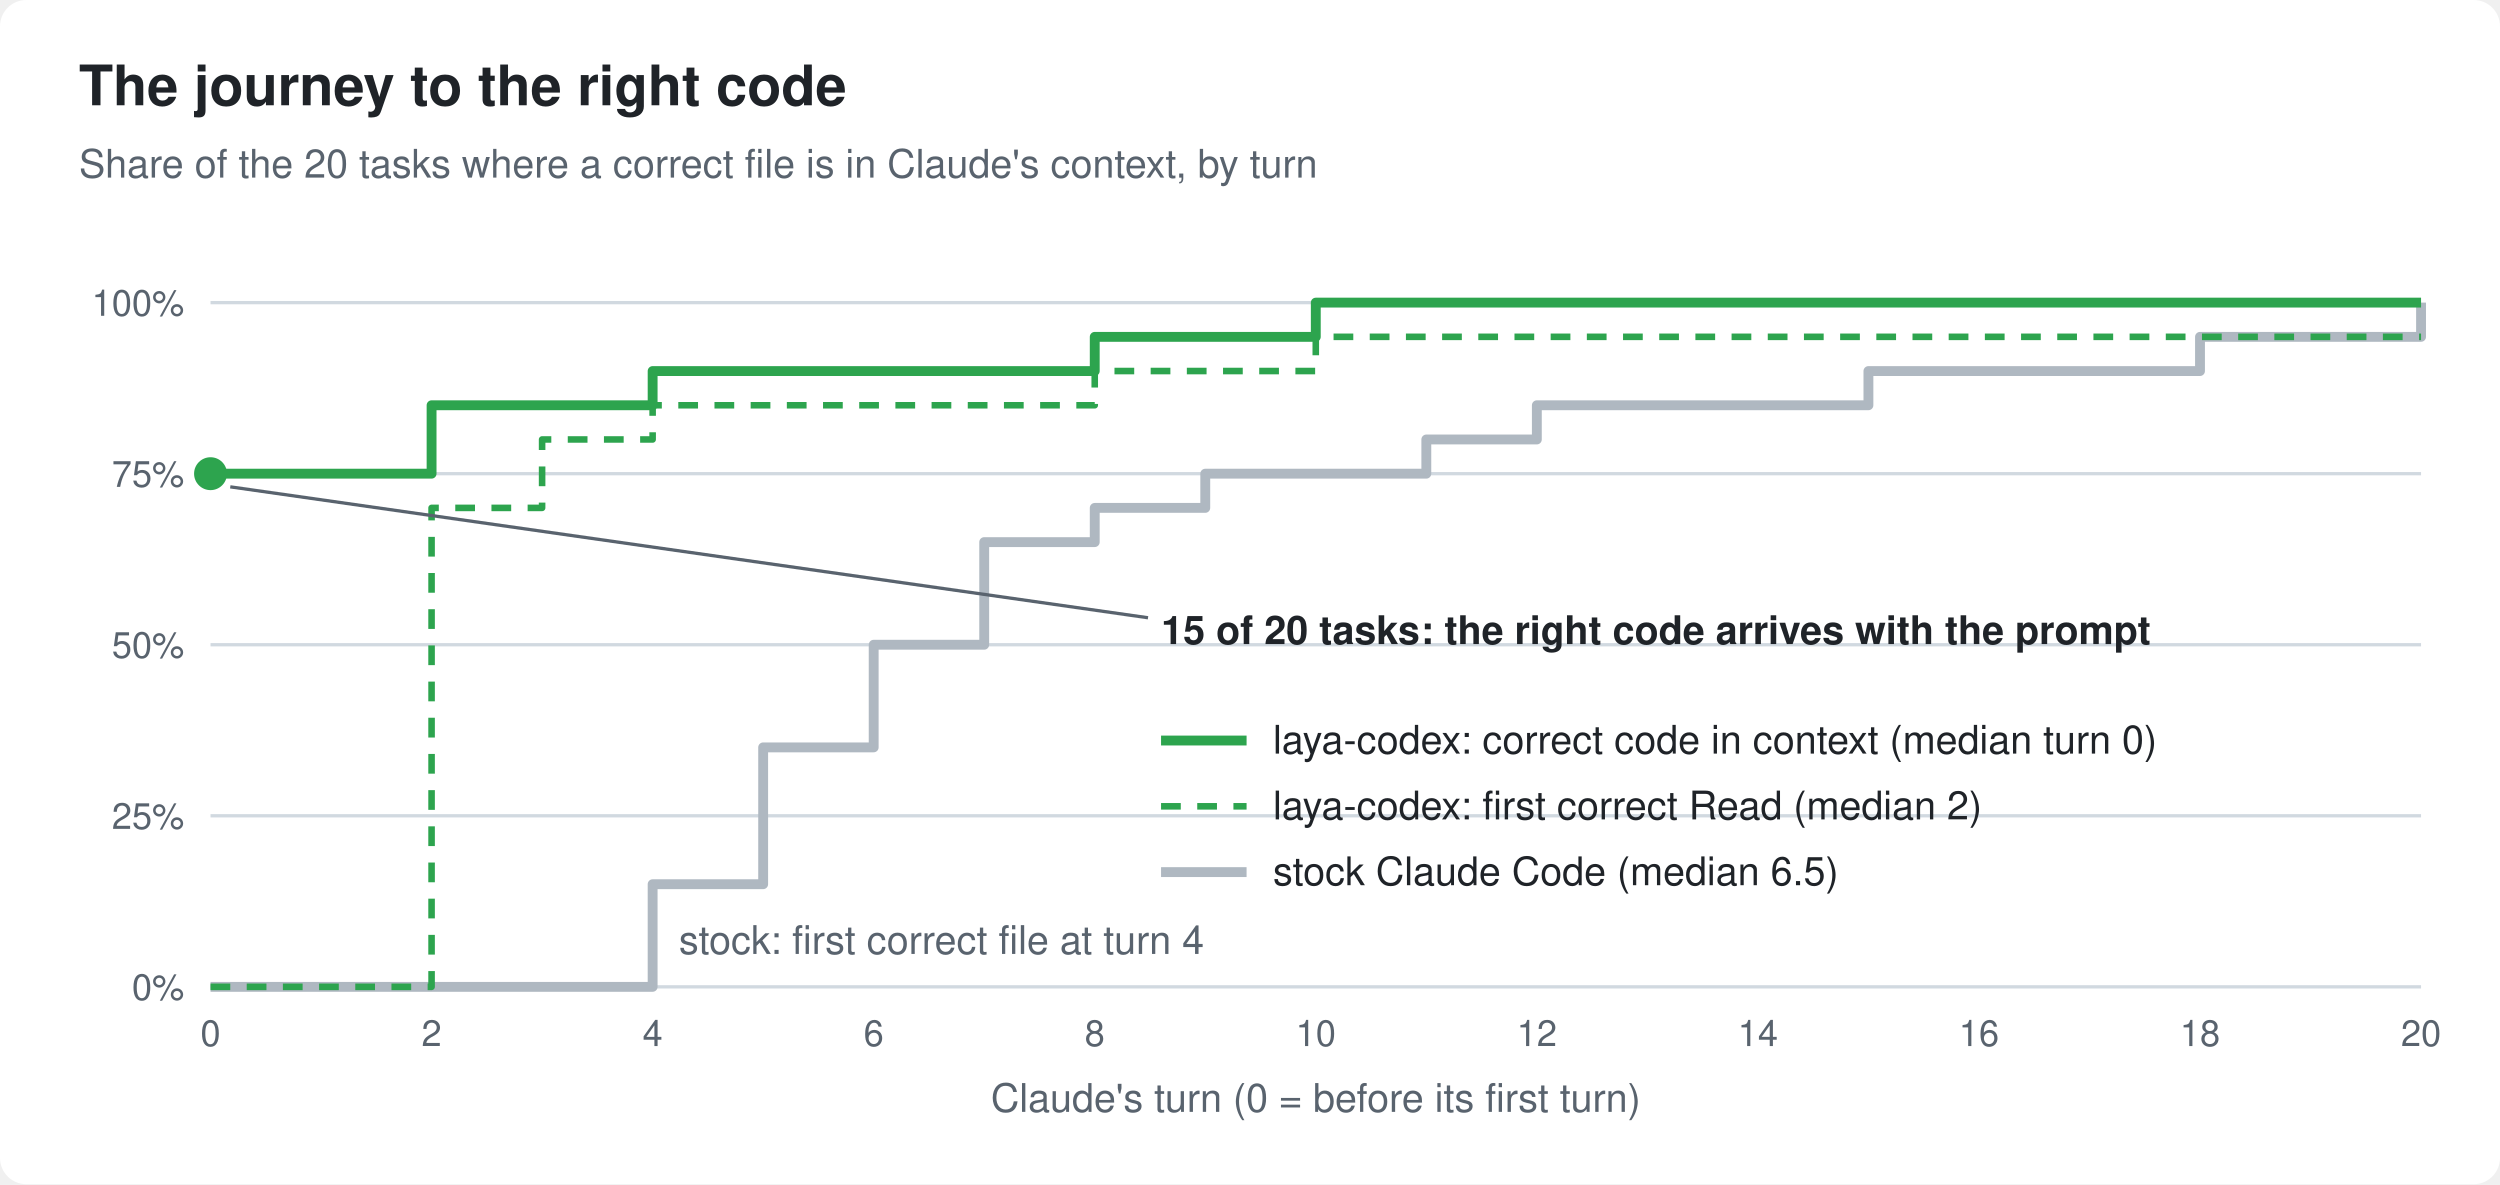
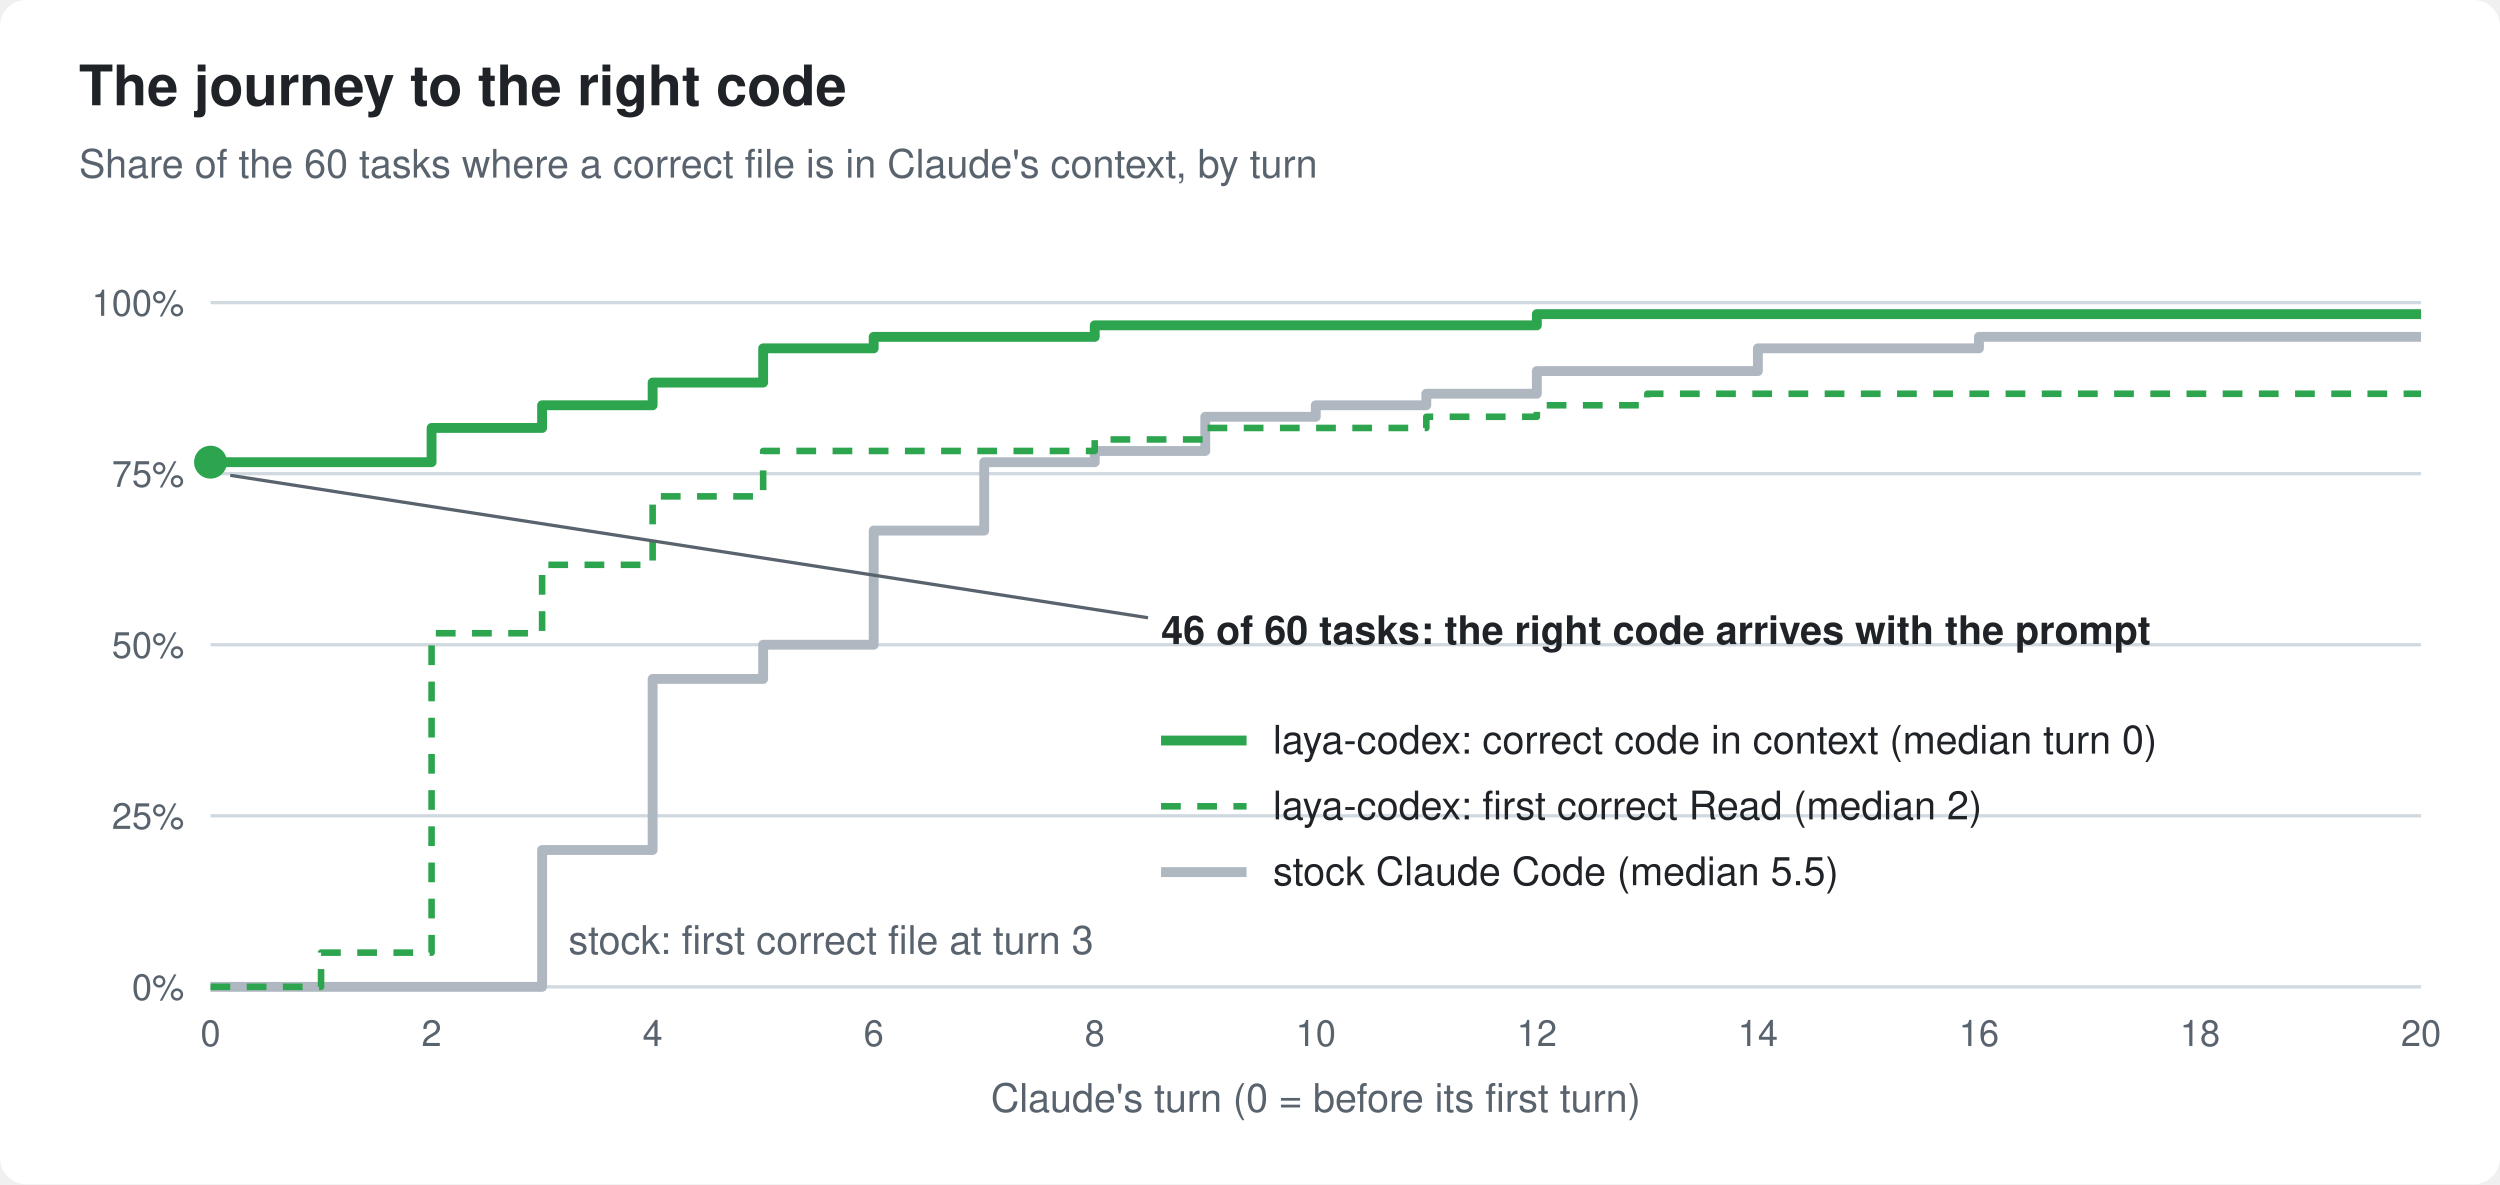
<svg xmlns="http://www.w3.org/2000/svg" width="760" height="360" viewBox="0 0 760 360" role="img" aria-label="laya-codex benchmark: turns until Claude has the right code">
  <rect width="760" height="360" rx="8" fill="#ffffff" />
  <text x="24.0" y="32.0" font-family="-apple-system,BlinkMacSystemFont,'Segoe UI',Helvetica,Arial,sans-serif" font-size="17" fill="#1f2328" text-anchor="start" font-weight="600">The journey to the right code</text>
-   <text x="24.0" y="54.0" font-family="-apple-system,BlinkMacSystemFont,'Segoe UI',Helvetica,Arial,sans-serif" font-size="12" fill="#59636e" text-anchor="start" font-weight="normal">Share of the 20 tasks where a correct file is in Claude's context, by turn</text>
+   <text x="24.0" y="54.0" font-family="-apple-system,BlinkMacSystemFont,'Segoe UI',Helvetica,Arial,sans-serif" font-size="12" fill="#59636e" text-anchor="start" font-weight="normal">Share of the 60 tasks where a correct file is in Claude's context, by turn</text>
  <line x1="64" y1="300.0" x2="736" y2="300.0" stroke="#d1d9e0" stroke-width="1" />
  <text x="56.0" y="304.0" font-family="-apple-system,BlinkMacSystemFont,'Segoe UI',Helvetica,Arial,sans-serif" font-size="11" fill="#59636e" text-anchor="end" font-weight="normal">0%</text>
  <line x1="64" y1="248.0" x2="736" y2="248.0" stroke="#d1d9e0" stroke-width="1" />
  <text x="56.0" y="252.0" font-family="-apple-system,BlinkMacSystemFont,'Segoe UI',Helvetica,Arial,sans-serif" font-size="11" fill="#59636e" text-anchor="end" font-weight="normal">25%</text>
  <line x1="64" y1="196.0" x2="736" y2="196.0" stroke="#d1d9e0" stroke-width="1" />
  <text x="56.0" y="200.0" font-family="-apple-system,BlinkMacSystemFont,'Segoe UI',Helvetica,Arial,sans-serif" font-size="11" fill="#59636e" text-anchor="end" font-weight="normal">50%</text>
  <line x1="64" y1="144.0" x2="736" y2="144.0" stroke="#d1d9e0" stroke-width="1" />
  <text x="56.0" y="148.0" font-family="-apple-system,BlinkMacSystemFont,'Segoe UI',Helvetica,Arial,sans-serif" font-size="11" fill="#59636e" text-anchor="end" font-weight="normal">75%</text>
  <line x1="64" y1="92.0" x2="736" y2="92.0" stroke="#d1d9e0" stroke-width="1" />
  <text x="56.0" y="96.0" font-family="-apple-system,BlinkMacSystemFont,'Segoe UI',Helvetica,Arial,sans-serif" font-size="11" fill="#59636e" text-anchor="end" font-weight="normal">100%</text>
  <text x="64.0" y="318.0" font-family="-apple-system,BlinkMacSystemFont,'Segoe UI',Helvetica,Arial,sans-serif" font-size="11" fill="#59636e" text-anchor="middle" font-weight="normal">0</text>
  <text x="131.2" y="318.0" font-family="-apple-system,BlinkMacSystemFont,'Segoe UI',Helvetica,Arial,sans-serif" font-size="11" fill="#59636e" text-anchor="middle" font-weight="normal">2</text>
  <text x="198.4" y="318.0" font-family="-apple-system,BlinkMacSystemFont,'Segoe UI',Helvetica,Arial,sans-serif" font-size="11" fill="#59636e" text-anchor="middle" font-weight="normal">4</text>
  <text x="265.6" y="318.0" font-family="-apple-system,BlinkMacSystemFont,'Segoe UI',Helvetica,Arial,sans-serif" font-size="11" fill="#59636e" text-anchor="middle" font-weight="normal">6</text>
  <text x="332.8" y="318.0" font-family="-apple-system,BlinkMacSystemFont,'Segoe UI',Helvetica,Arial,sans-serif" font-size="11" fill="#59636e" text-anchor="middle" font-weight="normal">8</text>
  <text x="400.0" y="318.0" font-family="-apple-system,BlinkMacSystemFont,'Segoe UI',Helvetica,Arial,sans-serif" font-size="11" fill="#59636e" text-anchor="middle" font-weight="normal">10</text>
  <text x="467.2" y="318.0" font-family="-apple-system,BlinkMacSystemFont,'Segoe UI',Helvetica,Arial,sans-serif" font-size="11" fill="#59636e" text-anchor="middle" font-weight="normal">12</text>
  <text x="534.4" y="318.0" font-family="-apple-system,BlinkMacSystemFont,'Segoe UI',Helvetica,Arial,sans-serif" font-size="11" fill="#59636e" text-anchor="middle" font-weight="normal">14</text>
  <text x="601.6" y="318.0" font-family="-apple-system,BlinkMacSystemFont,'Segoe UI',Helvetica,Arial,sans-serif" font-size="11" fill="#59636e" text-anchor="middle" font-weight="normal">16</text>
  <text x="668.8" y="318.0" font-family="-apple-system,BlinkMacSystemFont,'Segoe UI',Helvetica,Arial,sans-serif" font-size="11" fill="#59636e" text-anchor="middle" font-weight="normal">18</text>
  <text x="736.0" y="318.0" font-family="-apple-system,BlinkMacSystemFont,'Segoe UI',Helvetica,Arial,sans-serif" font-size="11" fill="#59636e" text-anchor="middle" font-weight="normal">20</text>
  <text x="400.0" y="338.0" font-family="-apple-system,BlinkMacSystemFont,'Segoe UI',Helvetica,Arial,sans-serif" font-size="12" fill="#59636e" text-anchor="middle" font-weight="normal">Claude's turn (0 = before its first turn)</text>
-   <polyline points="64.0,300.0 97.6,300.0 97.6,300.0 131.2,300.0 131.2,300.0 164.8,300.0 164.8,300.0 198.4,300.0 198.4,268.8 232.0,268.8 232.0,227.2 265.6,227.2 265.6,196.0 299.2,196.0 299.2,164.8 332.8,164.8 332.8,154.4 366.4,154.4 366.4,144.0 400.0,144.0 400.0,144.0 433.6,144.0 433.6,133.6 467.2,133.6 467.2,123.2 500.8,123.2 500.8,123.2 534.4,123.2 534.4,123.2 568.0,123.2 568.0,112.8 601.6,112.8 601.6,112.8 635.2,112.8 635.2,112.8 668.8,112.8 668.8,102.4 702.4,102.4 702.4,102.4 736.0,102.4 736.0,92.0" fill="none" stroke="#afb8c1" stroke-width="3" stroke-linejoin="round" />
-   <polyline points="64.0,300.0 97.6,300.0 97.6,300.0 131.2,300.0 131.2,154.4 164.8,154.4 164.8,133.6 198.4,133.6 198.4,123.2 232.0,123.2 232.0,123.2 265.6,123.2 265.6,123.2 299.2,123.2 299.2,123.2 332.8,123.2 332.8,112.8 366.4,112.8 366.4,112.8 400.0,112.8 400.0,102.4 433.6,102.4 433.6,102.4 467.2,102.4 467.2,102.4 500.8,102.4 500.8,102.4 534.4,102.4 534.4,102.4 568.0,102.4 568.0,102.4 601.6,102.4 601.6,102.4 635.2,102.4 635.2,102.4 668.8,102.4 668.8,102.4 702.4,102.4 702.4,102.4 736.0,102.4 736.0,102.4" fill="none" stroke="#2da44e" stroke-width="2" stroke-linejoin="round" stroke-dasharray="6 5" />
-   <polyline points="64.0,144.0 97.6,144.0 97.6,144.0 131.2,144.0 131.2,123.2 164.8,123.2 164.8,123.2 198.4,123.2 198.4,112.8 232.0,112.8 232.0,112.8 265.6,112.8 265.6,112.8 299.2,112.8 299.2,112.8 332.8,112.8 332.8,102.4 366.4,102.4 366.4,102.4 400.0,102.4 400.0,92.0 433.6,92.0 433.6,92.0 467.2,92.0 467.2,92.0 500.8,92.0 500.8,92.0 534.4,92.0 534.4,92.0 568.0,92.0 568.0,92.0 601.6,92.0 601.6,92.0 635.2,92.0 635.2,92.0 668.8,92.0 668.8,92.0 702.4,92.0 702.4,92.0 736.0,92.0 736.0,92.0" fill="none" stroke="#2da44e" stroke-width="3" stroke-linejoin="round" />
-   <circle cx="64.0" cy="144.0" r="5" fill="#2da44e" />
-   <line x1="70.0" y1="148.0" x2="349.0" y2="187.8" stroke="#59636e" stroke-width="1" />
-   <text x="353.0" y="195.8" font-family="-apple-system,BlinkMacSystemFont,'Segoe UI',Helvetica,Arial,sans-serif" font-size="12" fill="#1f2328" text-anchor="start" font-weight="600">15 of 20 tasks: the right code arrives with the prompt</text>
-   <text x="206.4" y="290.0" font-family="-apple-system,BlinkMacSystemFont,'Segoe UI',Helvetica,Arial,sans-serif" font-size="12" fill="#59636e" text-anchor="start" font-weight="normal">stock: first correct file at turn 4</text>
+   <polyline points="64.0,300.0 97.6,300.0 97.6,300.0 131.2,300.0 131.2,300.0 164.8,300.0 164.8,258.4 198.4,258.4 198.4,206.4 232.0,206.4 232.0,196.0 265.6,196.0 265.6,161.3 299.2,161.3 299.2,140.5 332.8,140.5 332.8,137.1 366.4,137.1 366.4,126.7 400.0,126.7 400.0,123.2 433.6,123.2 433.6,119.7 467.2,119.7 467.2,112.8 500.8,112.8 500.8,112.8 534.4,112.8 534.4,105.9 568.0,105.9 568.0,105.9 601.6,105.9 601.6,102.4 635.2,102.4 635.2,102.4 668.8,102.4 668.8,102.4 702.4,102.4 702.4,102.4 736.0,102.4 736.0,102.4" fill="none" stroke="#afb8c1" stroke-width="3" stroke-linejoin="round" />
+   <polyline points="64.0,300.0 97.6,300.0 97.6,289.6 131.2,289.6 131.2,192.5 164.8,192.5 164.8,171.7 198.4,171.7 198.4,150.9 232.0,150.9 232.0,137.1 265.6,137.1 265.6,137.1 299.2,137.1 299.2,137.1 332.8,137.1 332.8,133.6 366.4,133.6 366.4,130.1 400.0,130.1 400.0,130.1 433.6,130.1 433.6,126.7 467.2,126.7 467.2,123.2 500.8,123.2 500.8,119.7 534.4,119.7 534.4,119.7 568.0,119.7 568.0,119.7 601.6,119.7 601.6,119.7 635.2,119.7 635.2,119.7 668.8,119.7 668.8,119.7 702.4,119.7 702.4,119.7 736.0,119.7 736.0,119.7" fill="none" stroke="#2da44e" stroke-width="2" stroke-linejoin="round" stroke-dasharray="6 5" />
+   <polyline points="64.0,140.5 97.6,140.5 97.6,140.5 131.2,140.5 131.2,130.1 164.8,130.1 164.8,123.2 198.4,123.2 198.4,116.3 232.0,116.3 232.0,105.9 265.6,105.9 265.6,102.4 299.2,102.4 299.2,102.4 332.8,102.4 332.8,98.9 366.4,98.9 366.4,98.9 400.0,98.9 400.0,98.9 433.6,98.9 433.6,98.9 467.2,98.9 467.2,95.5 500.8,95.5 500.8,95.5 534.4,95.5 534.4,95.5 568.0,95.5 568.0,95.5 601.6,95.5 601.6,95.5 635.2,95.5 635.2,95.5 668.8,95.5 668.8,95.5 702.4,95.5 702.4,95.5 736.0,95.5 736.0,95.5" fill="none" stroke="#2da44e" stroke-width="3" stroke-linejoin="round" />
+   <circle cx="64.0" cy="140.5" r="5" fill="#2da44e" />
+   <line x1="70.0" y1="144.5" x2="349.0" y2="187.8" stroke="#59636e" stroke-width="1" />
+   <text x="353.0" y="195.8" font-family="-apple-system,BlinkMacSystemFont,'Segoe UI',Helvetica,Arial,sans-serif" font-size="12" fill="#1f2328" text-anchor="start" font-weight="600">46 of 60 tasks: the right code arrives with the prompt</text>
+   <text x="172.8" y="290.0" font-family="-apple-system,BlinkMacSystemFont,'Segoe UI',Helvetica,Arial,sans-serif" font-size="12" fill="#59636e" text-anchor="start" font-weight="normal">stock: first correct file at turn 3</text>
  <line x1="352.96" y1="225.12" x2="378.96" y2="225.12" stroke="#2da44e" stroke-width="3" />
  <text x="387.0" y="229.1" font-family="-apple-system,BlinkMacSystemFont,'Segoe UI',Helvetica,Arial,sans-serif" font-size="12" fill="#1f2328" text-anchor="start" font-weight="normal">laya-codex: correct code in context (median turn 0)</text>
  <line x1="352.96" y1="245.12" x2="378.96" y2="245.12" stroke="#2da44e" stroke-width="2" stroke-dasharray="6 5" />
  <text x="387.0" y="249.1" font-family="-apple-system,BlinkMacSystemFont,'Segoe UI',Helvetica,Arial,sans-serif" font-size="12" fill="#1f2328" text-anchor="start" font-weight="normal">laya-codex: first correct Read (median 2)</text>
  <line x1="352.96" y1="265.12" x2="378.96" y2="265.12" stroke="#afb8c1" stroke-width="3" />
-   <text x="387.0" y="269.1" font-family="-apple-system,BlinkMacSystemFont,'Segoe UI',Helvetica,Arial,sans-serif" font-size="12" fill="#1f2328" text-anchor="start" font-weight="normal">stock Claude Code (median 6.5)</text>
+   <text x="387.0" y="269.1" font-family="-apple-system,BlinkMacSystemFont,'Segoe UI',Helvetica,Arial,sans-serif" font-size="12" fill="#1f2328" text-anchor="start" font-weight="normal">stock Claude Code (median 5.5)</text>
</svg>
